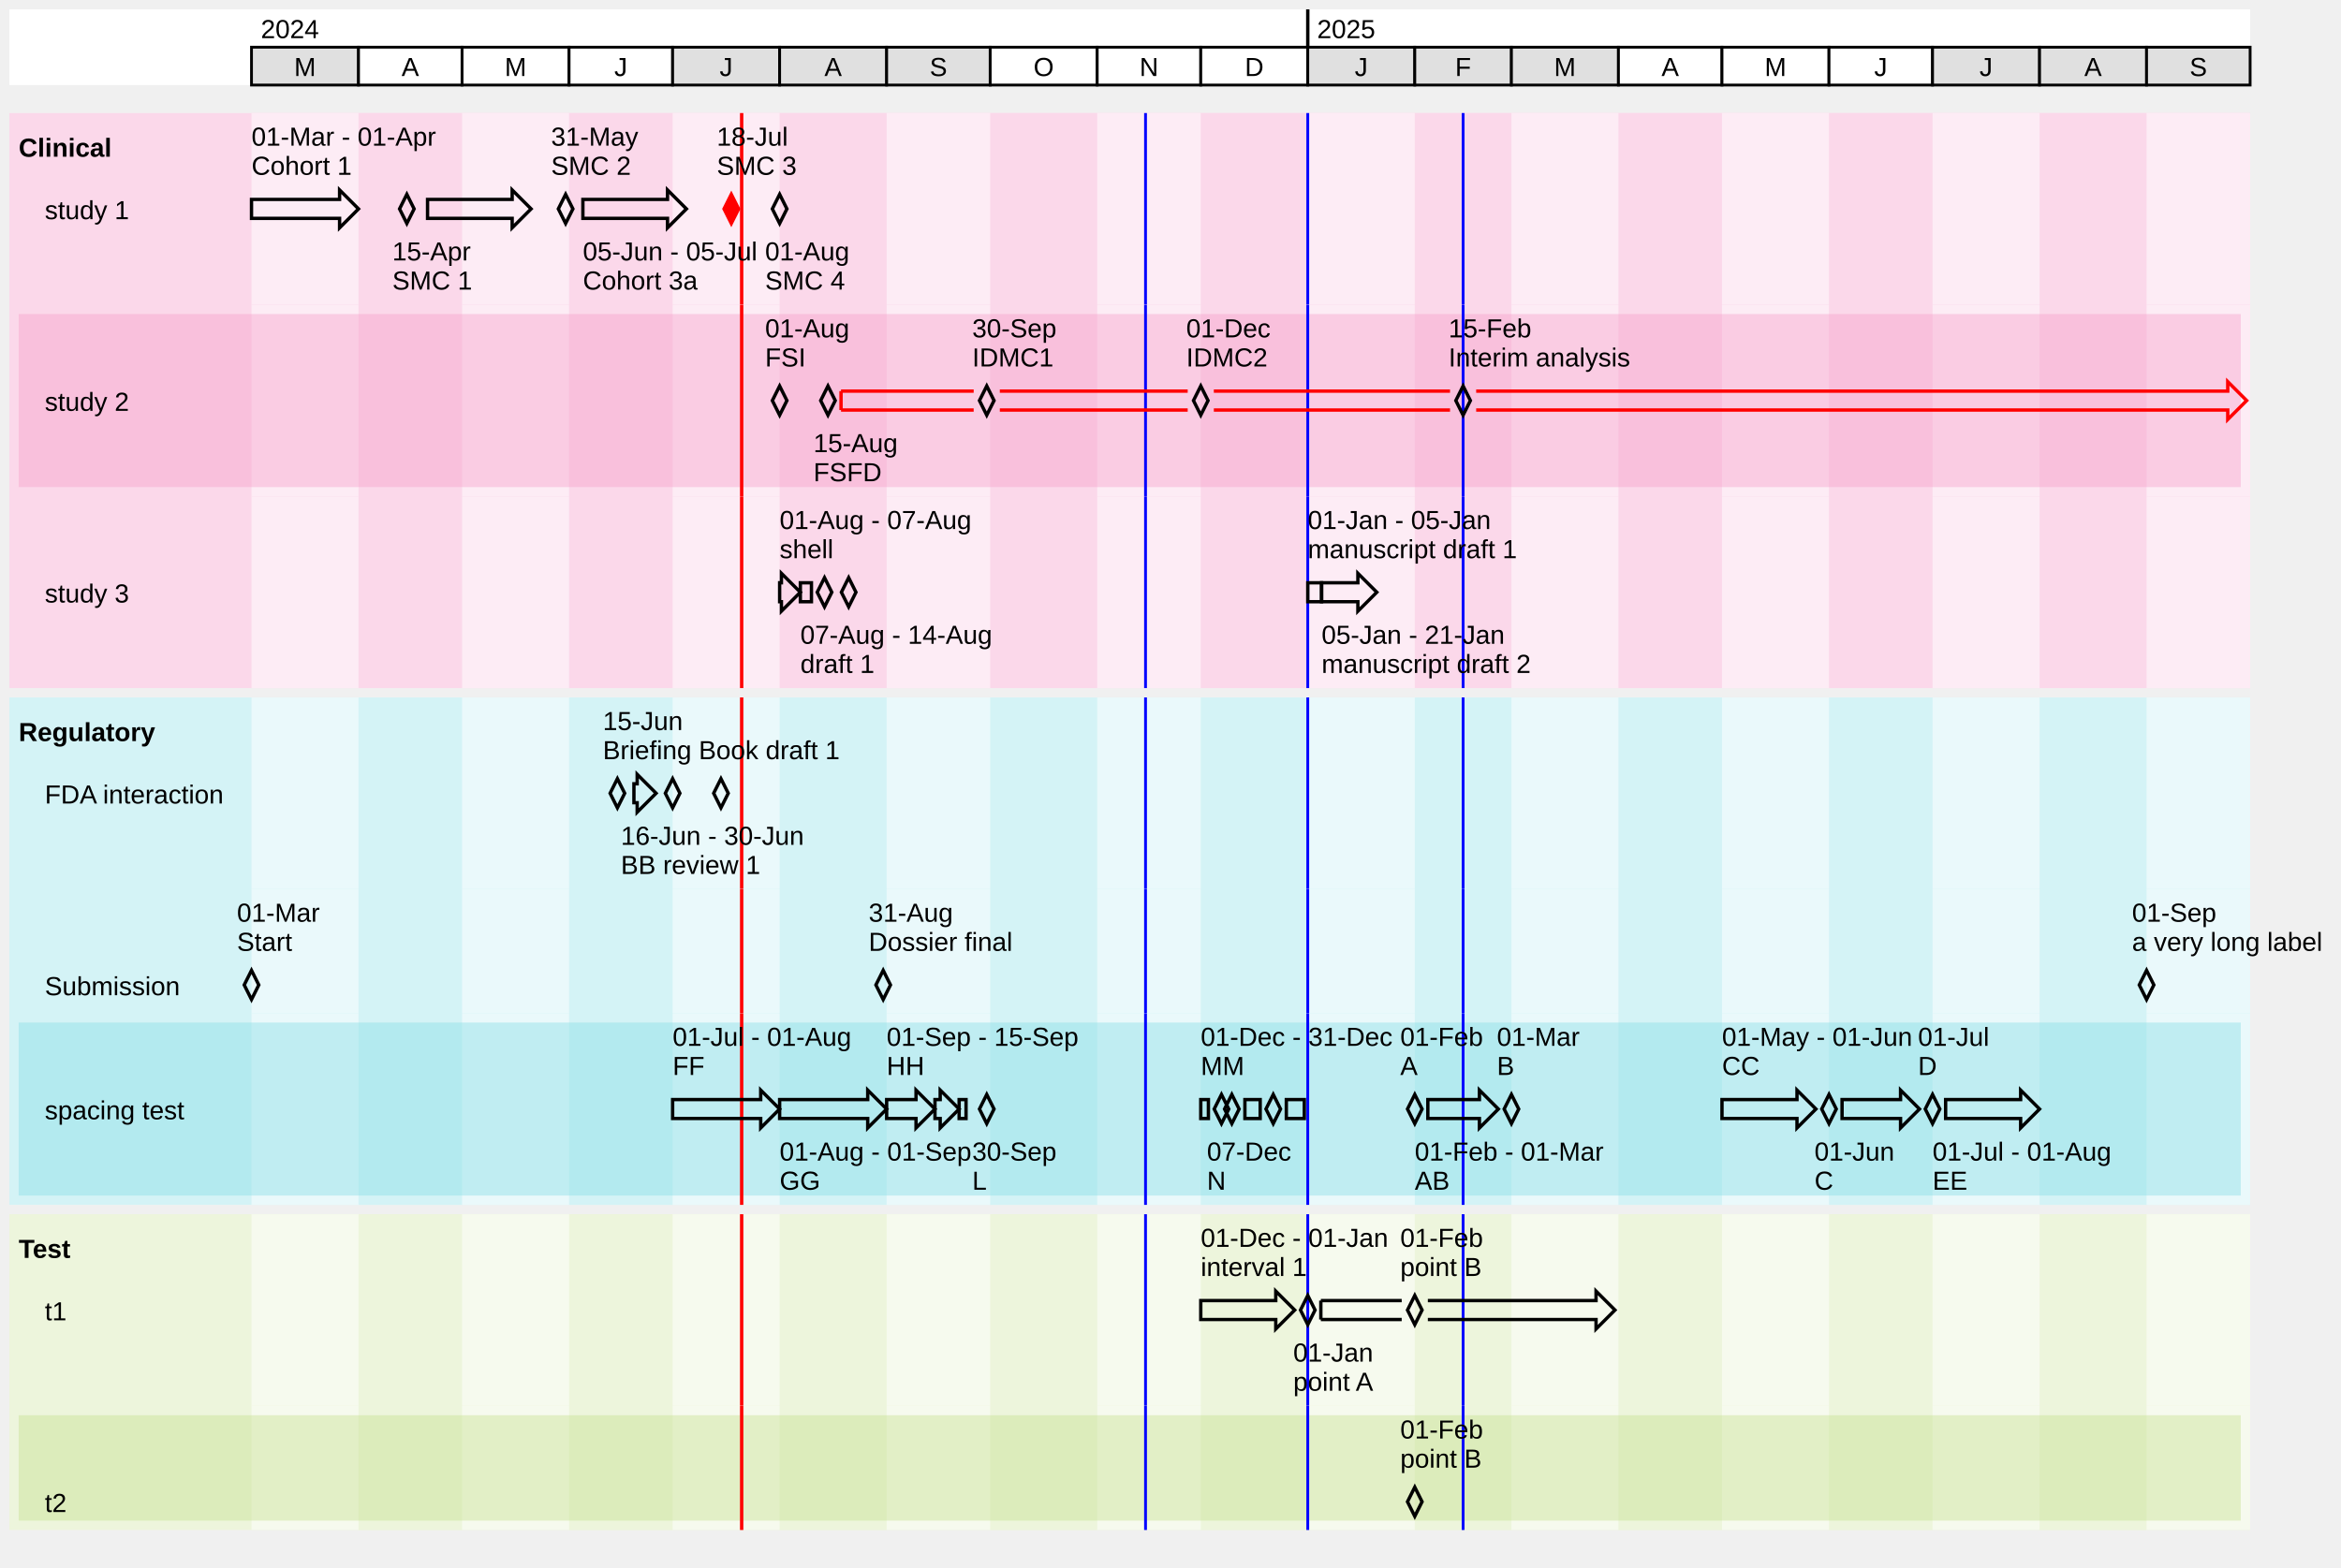
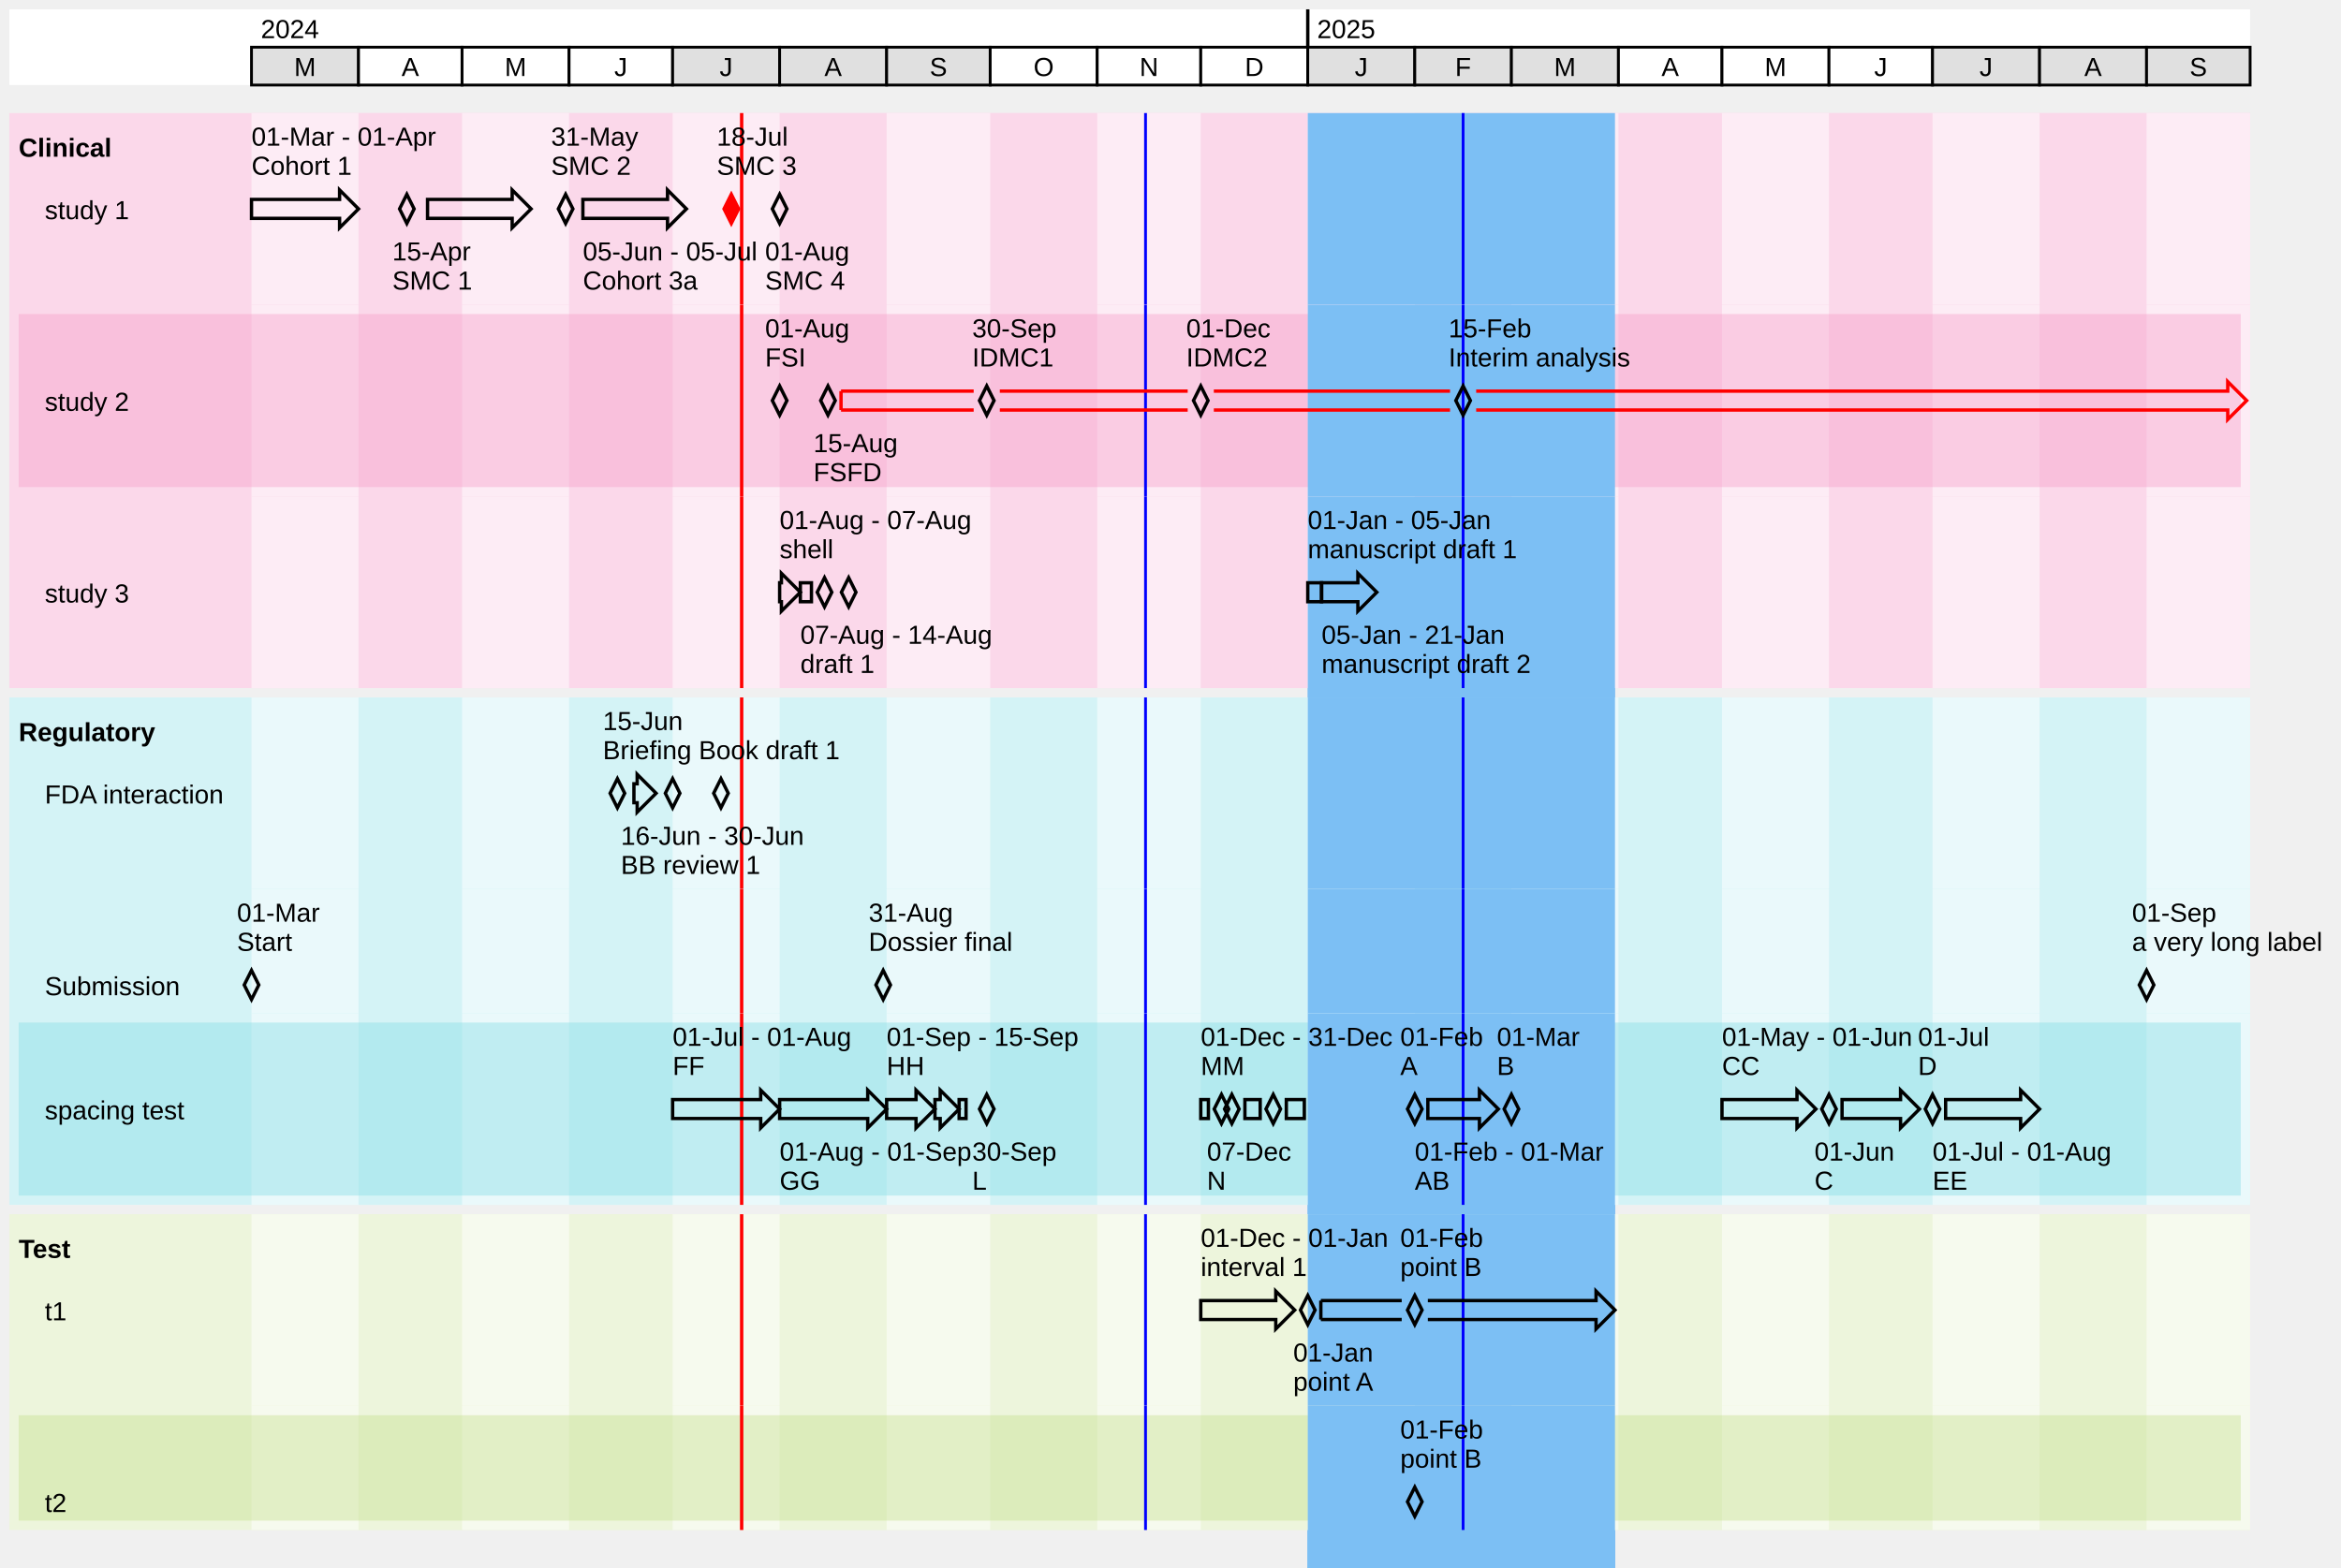
<svg xmlns="http://www.w3.org/2000/svg" width="1253.668" height="839.6" viewbox="0 0 1200 0.683">
  <style>text {font-family: Arial; font-size: 14.0px ;}</style>
  <rect x="5" y="5" width="1200" height="40.56" style="stroke:black;  stroke-width:0; fill:#ffffff; fill-opacity:1" />
  <text x="10" y="28.4" font-weight="bold" />
-   <text x="139.688" y="20.44" font-weight="normal">2024</text>
  <text x="705.345" y="20.44" font-weight="normal">2025</text>
  <line x1="700.345" y1="5" x2="700.345" y2="25.28" style="stroke:black; stroke-width:1.8; " />
+   <text x="139.688" y="20.44" font-weight="normal">2024</text>
  <text x="24.0" y="30.64" font-weight="normal" />
  <rect x="134.688" y="25.28" width="1070.312" height="20.28" style="stroke:black;  stroke-width:0; fill:white; fill-opacity:1" />
  <rect x="134.688" y="25.28" width="57.305" height="20.28" style="stroke:black;  stroke-width:1.5; fill:#e0e0e0; fill-opacity:1" />
  <text x="157.512" y="40.72" font-weight="normal">M</text>
  <rect x="191.993" y="25.28" width="55.457" height="20.28" style="stroke:black;  stroke-width:1.5; fill:white; fill-opacity:1" />
  <text x="215.049" y="40.72" font-weight="normal">A</text>
  <rect x="247.449" y="25.28" width="57.305" height="20.28" style="stroke:black;  stroke-width:1.5; fill:white; fill-opacity:1" />
  <text x="270.274" y="40.72" font-weight="normal">M</text>
  <rect x="304.754" y="25.28" width="55.457" height="20.28" style="stroke:black;  stroke-width:1.5; fill:white; fill-opacity:1" />
  <text x="328.983" y="40.72" font-weight="normal">J</text>
  <rect x="360.211" y="25.28" width="57.305" height="20.28" style="stroke:black;  stroke-width:1.5; fill:#e0e0e0; fill-opacity:1" />
  <text x="385.364" y="40.72" font-weight="normal">J</text>
  <rect x="417.516" y="25.28" width="57.305" height="20.28" style="stroke:black;  stroke-width:1.5; fill:#e0e0e0; fill-opacity:1" />
  <text x="441.497" y="40.72" font-weight="normal">A</text>
  <rect x="474.821" y="25.28" width="55.457" height="20.28" style="stroke:black;  stroke-width:1.5; fill:#e0e0e0; fill-opacity:1" />
  <text x="497.878" y="40.72" font-weight="normal">S</text>
  <rect x="530.278" y="25.28" width="57.305" height="20.28" style="stroke:black;  stroke-width:1.5; fill:white; fill-opacity:1" />
  <text x="553.485" y="40.72" font-weight="normal">O</text>
  <rect x="587.583" y="25.28" width="55.457" height="20.28" style="stroke:black;  stroke-width:1.5; fill:white; fill-opacity:1" />
  <text x="610.257" y="40.72" font-weight="normal">N</text>
  <rect x="643.04" y="25.28" width="57.305" height="20.28" style="stroke:black;  stroke-width:1.5; fill:white; fill-opacity:1" />
  <text x="666.638" y="40.72" font-weight="normal">D</text>
  <rect x="700.345" y="25.28" width="57.305" height="20.28" style="stroke:black;  stroke-width:1.5; fill:#e0e0e0; fill-opacity:1" />
  <text x="725.497" y="40.72" font-weight="normal">J</text>
  <rect x="757.65" y="25.28" width="51.759" height="20.28" style="stroke:black;  stroke-width:1.5; fill:#e0e0e0; fill-opacity:1" />
  <text x="779.256" y="40.72" font-weight="normal">F</text>
  <rect x="809.41" y="25.28" width="57.305" height="20.28" style="stroke:black;  stroke-width:1.5; fill:#e0e0e0; fill-opacity:1" />
  <text x="832.234" y="40.72" font-weight="normal">M</text>
  <rect x="866.715" y="25.28" width="55.457" height="20.28" style="stroke:black;  stroke-width:1.5; fill:white; fill-opacity:1" />
  <text x="889.771" y="40.72" font-weight="normal">A</text>
  <rect x="922.171" y="25.28" width="57.305" height="20.28" style="stroke:black;  stroke-width:1.5; fill:white; fill-opacity:1" />
  <text x="944.996" y="40.72" font-weight="normal">M</text>
  <rect x="979.476" y="25.28" width="55.457" height="20.28" style="stroke:black;  stroke-width:1.5; fill:white; fill-opacity:1" />
  <text x="1003.705" y="40.72" font-weight="normal">J</text>
  <rect x="1034.933" y="25.28" width="57.305" height="20.28" style="stroke:black;  stroke-width:1.5; fill:#e0e0e0; fill-opacity:1" />
  <text x="1060.086" y="40.72" font-weight="normal">J</text>
  <rect x="1092.238" y="25.28" width="57.305" height="20.28" style="stroke:black;  stroke-width:1.5; fill:#e0e0e0; fill-opacity:1" />
  <text x="1116.219" y="40.72" font-weight="normal">A</text>
  <rect x="1149.543" y="25.28" width="55.457" height="20.28" style="stroke:black;  stroke-width:1.5; fill:#e0e0e0; fill-opacity:1" />
  <text x="1172.6" y="40.72" font-weight="normal">S</text>
  <text x="24.0" y="50.92" font-weight="normal" />
  <rect x="5" y="60.56" width="1200" height="308.04" style="stroke:black;  stroke-width:0; fill:#fbd8ea; fill-opacity:1" />
  <text x="10" y="83.96" font-weight="bold">Clinical</text>
  <rect x="134.688" y="60.56" width="1070.312" height="102.68" style="stroke:transparent;  stroke-width:1; fill:#fbd8ea; fill-opacity:1" />
  <rect x="134.688" y="60.56" width="57.305" height="102.68" style="stroke:black;  stroke-width:0; fill:white; fill-opacity:0.5" />
  <rect x="247.449" y="60.56" width="57.305" height="102.68" style="stroke:black;  stroke-width:0; fill:white; fill-opacity:0.5" />
  <rect x="360.211" y="60.56" width="57.305" height="102.68" style="stroke:black;  stroke-width:0; fill:white; fill-opacity:0.5" />
  <rect x="474.821" y="60.56" width="55.457" height="102.68" style="stroke:black;  stroke-width:0; fill:white; fill-opacity:0.5" />
  <rect x="587.583" y="60.56" width="55.457" height="102.68" style="stroke:black;  stroke-width:0; fill:white; fill-opacity:0.5" />
  <rect x="700.345" y="60.56" width="57.305" height="102.68" style="stroke:black;  stroke-width:0; fill:white; fill-opacity:0.5" />
  <rect x="809.41" y="60.56" width="57.305" height="102.68" style="stroke:black;  stroke-width:0; fill:white; fill-opacity:0.5" />
  <rect x="922.171" y="60.56" width="57.305" height="102.68" style="stroke:black;  stroke-width:0; fill:white; fill-opacity:0.5" />
  <rect x="1034.933" y="60.56" width="57.305" height="102.68" style="stroke:black;  stroke-width:0; fill:white; fill-opacity:0.5" />
  <rect x="1149.543" y="60.56" width="55.457" height="102.68" style="stroke:black;  stroke-width:0; fill:white; fill-opacity:0.5" />
  <line x1="397.182" y1="60.56" x2="397.182" y2="163.24" style="stroke:red; stroke-width:1.8; " />
  <line x1="613.463" y1="60.56" x2="613.463" y2="163.24" style="stroke:blue; stroke-width:1.5; " />
-   <line x1="700.345" y1="60.56" x2="700.345" y2="163.24" style="stroke:blue; stroke-width:1.5; " />
+   <rect x="700.345" y="60.56" width="164.521" height="163.24" style="stroke:black;  stroke-width:0; fill:#7CBFF4; fill-opacity:1.0" />
  <line x1="783.53" y1="60.56" x2="783.53" y2="163.24" style="stroke:blue; stroke-width:1.5; " />
  <path d="M134.688, 116.97 L134.688, 106.83 L181.853, 106.83 L181.853, 101.76 L191.993, 111.9 L181.853, 122.04 L181.853, 116.97 L134.688, 116.97 Z" style="stroke: black; fill: none; stroke-width:1.8; " />
  <path d="M213.969, 111.9 L217.872, 104.092 L221.776, 111.9 L217.872, 119.708 L213.969, 111.9 Z" style="stroke: black; fill: none; stroke-width:1.8; " />
  <path d="M228.964, 116.97 L228.964, 106.83 L274.28, 106.83 L274.28, 101.76 L284.42, 111.9 L274.28, 122.04 L274.28, 116.97 L228.964, 116.97 Z" style="stroke: black; fill: none; stroke-width:1.8; " />
  <path d="M299.002, 111.9 L302.906, 104.092 L306.81, 111.9 L302.906, 119.708 L299.002, 111.9 Z" style="stroke: black; fill: none; stroke-width:1.8; " />
  <path d="M312.149, 116.97 L312.149, 106.83 L357.465, 106.83 L357.465, 101.76 L367.605, 111.9 L357.465, 122.04 L357.465, 116.97 L312.149, 116.97 Z" style="stroke: black; fill: none; stroke-width:1.8; " />
  <path d="M387.733, 111.9 L391.636, 104.092 L395.54, 111.9 L391.636, 119.708 L387.733, 111.9 Z" style="stroke: red; fill: red; stroke-width:1.8; " />
  <path d="M413.612, 111.9 L417.516, 104.092 L421.42, 111.9 L417.516, 119.708 L413.612, 111.9 Z" style="stroke: black; fill: none; stroke-width:1.8; " />
  <text x="134.688" y="78.04" font-weight="normal">01-Mar - 01-Apr</text>
  <text x="134.688" y="93.64" font-weight="normal">Cohort 1</text>
  <text x="295.125" y="78.04" font-weight="normal">31-May</text>
  <text x="295.125" y="93.64" font-weight="normal">SMC 2</text>
  <text x="383.855" y="78.04" font-weight="normal">18-Jul</text>
  <text x="383.855" y="93.64" font-weight="normal">SMC 3</text>
  <text x="210.091" y="139.52" font-weight="normal">15-Apr</text>
  <text x="210.091" y="155.12" font-weight="normal">SMC 1</text>
  <text x="312.149" y="139.52" font-weight="normal">05-Jun - 05-Jul</text>
  <text x="312.149" y="155.12" font-weight="normal">Cohort 3a</text>
  <text x="409.735" y="139.52" font-weight="normal">01-Aug</text>
  <text x="409.735" y="155.12" font-weight="normal">SMC 4</text>
  <text x="24.0" y="117.4" font-weight="normal">study 1</text>
  <rect x="134.688" y="163.24" width="1070.312" height="102.68" style="stroke:transparent;  stroke-width:1; fill:#fbd8ea; fill-opacity:1" />
  <rect x="134.688" y="163.24" width="57.305" height="102.68" style="stroke:black;  stroke-width:0; fill:white; fill-opacity:0.5" />
  <rect x="247.449" y="163.24" width="57.305" height="102.68" style="stroke:black;  stroke-width:0; fill:white; fill-opacity:0.5" />
  <rect x="360.211" y="163.24" width="57.305" height="102.68" style="stroke:black;  stroke-width:0; fill:white; fill-opacity:0.5" />
  <rect x="474.821" y="163.24" width="55.457" height="102.68" style="stroke:black;  stroke-width:0; fill:white; fill-opacity:0.5" />
  <rect x="587.583" y="163.24" width="55.457" height="102.68" style="stroke:black;  stroke-width:0; fill:white; fill-opacity:0.5" />
  <rect x="700.345" y="163.24" width="57.305" height="102.68" style="stroke:black;  stroke-width:0; fill:white; fill-opacity:0.5" />
  <rect x="809.41" y="163.24" width="57.305" height="102.68" style="stroke:black;  stroke-width:0; fill:white; fill-opacity:0.5" />
  <rect x="922.171" y="163.24" width="57.305" height="102.68" style="stroke:black;  stroke-width:0; fill:white; fill-opacity:0.5" />
  <rect x="1034.933" y="163.24" width="57.305" height="102.68" style="stroke:black;  stroke-width:0; fill:white; fill-opacity:0.5" />
  <rect x="1149.543" y="163.24" width="55.457" height="102.68" style="stroke:black;  stroke-width:0; fill:white; fill-opacity:0.5" />
  <rect x="10" y="168.24" width="1190" height="92.68" style="stroke:black;  stroke-width:0; fill:#F59BC9; fill-opacity:0.4" />
  <line x1="397.182" y1="163.24" x2="397.182" y2="265.92" style="stroke:red; stroke-width:1.8; " />
  <line x1="613.463" y1="163.24" x2="613.463" y2="265.92" style="stroke:blue; stroke-width:1.5; " />
-   <line x1="700.345" y1="163.24" x2="700.345" y2="265.92" style="stroke:blue; stroke-width:1.5; " />
+   <rect x="700.345" y="163.24" width="164.521" height="265.92" style="stroke:black;  stroke-width:0; fill:#7CBFF4; fill-opacity:1.0" />
  <line x1="783.53" y1="163.24" x2="783.53" y2="265.92" style="stroke:blue; stroke-width:1.5; " />
  <path d="M413.612, 214.58 L417.516, 206.772 L421.42, 214.58 L417.516, 222.388 L413.612, 214.58 Z" style="stroke: black; fill: none; stroke-width:1.8; " />
  <path d="M439.492, 214.58 L443.396, 206.772 L447.3, 214.58 L443.396, 222.388 L439.492, 214.58 Z" style="stroke: black; fill: none; stroke-width:1.8; " />
  <line x1="450.396" y1="209.51" x2="521.429" y2="209.51" style="stroke:red; stroke-width:1.8; " />
  <line x1="450.396" y1="219.65" x2="521.429" y2="219.65" style="stroke:red; stroke-width:1.8; " />
  <line x1="450.396" y1="209.51" x2="450.396" y2="219.65" style="stroke:red; stroke-width:1.8; " />
  <line x1="535.429" y1="209.51" x2="636.04" y2="209.51" style="stroke:red; stroke-width:1.8; " />
  <line x1="535.429" y1="219.65" x2="636.04" y2="219.65" style="stroke:red; stroke-width:1.8; " />
  <line x1="650.04" y1="209.51" x2="776.53" y2="209.51" style="stroke:red; stroke-width:1.8; " />
  <line x1="650.04" y1="219.65" x2="776.53" y2="219.65" style="stroke:red; stroke-width:1.8; " />
  <path d="M790.53, 209.51 L1193.011, 209.51 L1193.011, 204.44 L1203.151, 214.58 L1193.011, 224.72 L1193.011, 219.65 L790.53, 219.65 " style="stroke: red; fill: none; stroke-width:1.8; " />
  <path d="M524.526, 214.58 L528.429, 206.772 L532.333, 214.58 L528.429, 222.388 L524.526, 214.58 Z" style="stroke: black; fill: none; stroke-width:1.8; " />
  <path d="M639.136, 214.58 L643.04, 206.772 L646.944, 214.58 L643.04, 222.388 L639.136, 214.58 Z" style="stroke: black; fill: none; stroke-width:1.8; " />
  <path d="M779.626, 214.58 L783.53, 206.772 L787.434, 214.58 L783.53, 222.388 L779.626, 214.58 Z" style="stroke: black; fill: none; stroke-width:1.8; " />
  <text x="409.735" y="180.72" font-weight="normal">01-Aug</text>
  <text x="409.735" y="196.32" font-weight="normal">FSI</text>
  <text x="520.648" y="180.72" font-weight="normal">30-Sep</text>
  <text x="520.648" y="196.32" font-weight="normal">IDMC1</text>
  <text x="635.258" y="180.72" font-weight="normal">01-Dec</text>
  <text x="635.258" y="196.32" font-weight="normal">IDMC2</text>
  <text x="775.749" y="180.72" font-weight="normal">15-Feb</text>
  <text x="775.749" y="196.32" font-weight="normal">Interim analysis</text>
  <text x="435.615" y="242.2" font-weight="normal">15-Aug</text>
  <text x="435.615" y="257.8" font-weight="normal">FSFD</text>
  <text x="24.0" y="220.08" font-weight="normal">study 2</text>
  <rect x="134.688" y="265.92" width="1070.312" height="102.68" style="stroke:transparent;  stroke-width:1; fill:#fbd8ea; fill-opacity:1" />
  <rect x="134.688" y="265.92" width="57.305" height="102.68" style="stroke:black;  stroke-width:0; fill:white; fill-opacity:0.5" />
  <rect x="247.449" y="265.92" width="57.305" height="102.68" style="stroke:black;  stroke-width:0; fill:white; fill-opacity:0.5" />
  <rect x="360.211" y="265.92" width="57.305" height="102.68" style="stroke:black;  stroke-width:0; fill:white; fill-opacity:0.5" />
  <rect x="474.821" y="265.92" width="55.457" height="102.68" style="stroke:black;  stroke-width:0; fill:white; fill-opacity:0.5" />
  <rect x="587.583" y="265.92" width="55.457" height="102.68" style="stroke:black;  stroke-width:0; fill:white; fill-opacity:0.5" />
  <rect x="700.345" y="265.92" width="57.305" height="102.68" style="stroke:black;  stroke-width:0; fill:white; fill-opacity:0.5" />
  <rect x="809.41" y="265.92" width="57.305" height="102.68" style="stroke:black;  stroke-width:0; fill:white; fill-opacity:0.5" />
  <rect x="922.171" y="265.92" width="57.305" height="102.68" style="stroke:black;  stroke-width:0; fill:white; fill-opacity:0.5" />
  <rect x="1034.933" y="265.92" width="57.305" height="102.68" style="stroke:black;  stroke-width:0; fill:white; fill-opacity:0.5" />
  <rect x="1149.543" y="265.92" width="55.457" height="102.68" style="stroke:black;  stroke-width:0; fill:white; fill-opacity:0.5" />
  <line x1="397.182" y1="265.92" x2="397.182" y2="368.6" style="stroke:red; stroke-width:1.8; " />
  <line x1="613.463" y1="265.92" x2="613.463" y2="368.6" style="stroke:blue; stroke-width:1.5; " />
-   <line x1="700.345" y1="265.92" x2="700.345" y2="368.6" style="stroke:blue; stroke-width:1.5; " />
+   <rect x="700.345" y="265.92" width="164.521" height="368.6" style="stroke:black;  stroke-width:0; fill:#7CBFF4; fill-opacity:1.0" />
  <line x1="783.53" y1="265.92" x2="783.53" y2="368.6" style="stroke:blue; stroke-width:1.5; " />
  <path d="M417.516, 322.33 L417.516, 312.19 L418.468, 312.19 L418.468, 307.12 L428.608, 317.26 L418.468, 327.4 L418.468, 322.33 L417.516, 322.33 Z" style="stroke: black; fill: none; stroke-width:1.8; " />
  <rect x="428.608" y="312.19" width="5.94" height="10.14" style="stroke:black;  stroke-width:1.8; fill:none; fill-opacity:1" />
  <path d="M437.643, 317.26 L441.547, 309.452 L445.451, 317.26 L441.547, 325.068 L437.643, 317.26 Z" style="stroke: black; fill: none; stroke-width:1.8; " />
  <path d="M450.583, 317.26 L454.487, 309.452 L458.391, 317.26 L454.487, 325.068 L450.583, 317.26 Z" style="stroke: black; fill: none; stroke-width:1.8; " />
  <rect x="700.345" y="312.19" width="7.394" height="10.14" style="stroke:black;  stroke-width:1.8; fill:none; fill-opacity:1" />
  <path d="M707.739, 322.33 L707.739, 312.19 L727.176, 312.19 L727.176, 307.12 L737.316, 317.26 L727.176, 327.4 L727.176, 322.33 L707.739, 322.33 Z" style="stroke: black; fill: none; stroke-width:1.8; " />
  <text x="417.516" y="283.4" font-weight="normal">01-Aug - 07-Aug</text>
  <text x="417.516" y="299" font-weight="normal">shell</text>
  <text x="700.345" y="283.4" font-weight="normal">01-Jan - 05-Jan</text>
  <text x="700.345" y="299" font-weight="normal">manuscript draft 1</text>
  <text x="428.608" y="344.88" font-weight="normal">07-Aug - 14-Aug</text>
  <text x="428.608" y="360.48" font-weight="normal">draft 1</text>
  <text x="707.739" y="344.88" font-weight="normal">05-Jan - 21-Jan</text>
  <text x="707.739" y="360.48" font-weight="normal">manuscript draft 2</text>
  <text x="24.0" y="322.76" font-weight="normal">study 3</text>
  <rect x="5" y="373.6" width="1200" height="271.84" style="stroke:black;  stroke-width:0; fill:#d4f3f6; fill-opacity:1" />
  <text x="10" y="397.0" font-weight="bold">Regulatory</text>
  <rect x="134.688" y="373.6" width="1070.312" height="102.68" style="stroke:transparent;  stroke-width:1; fill:#d4f3f6; fill-opacity:1" />
  <rect x="134.688" y="373.6" width="57.305" height="102.68" style="stroke:black;  stroke-width:0; fill:white; fill-opacity:0.5" />
  <rect x="247.449" y="373.6" width="57.305" height="102.68" style="stroke:black;  stroke-width:0; fill:white; fill-opacity:0.5" />
  <rect x="360.211" y="373.6" width="57.305" height="102.68" style="stroke:black;  stroke-width:0; fill:white; fill-opacity:0.5" />
  <rect x="474.821" y="373.6" width="55.457" height="102.68" style="stroke:black;  stroke-width:0; fill:white; fill-opacity:0.5" />
  <rect x="587.583" y="373.6" width="55.457" height="102.68" style="stroke:black;  stroke-width:0; fill:white; fill-opacity:0.5" />
  <rect x="700.345" y="373.6" width="57.305" height="102.68" style="stroke:black;  stroke-width:0; fill:white; fill-opacity:0.5" />
  <rect x="809.41" y="373.6" width="57.305" height="102.68" style="stroke:black;  stroke-width:0; fill:white; fill-opacity:0.5" />
  <rect x="922.171" y="373.6" width="57.305" height="102.68" style="stroke:black;  stroke-width:0; fill:white; fill-opacity:0.5" />
  <rect x="1034.933" y="373.6" width="57.305" height="102.68" style="stroke:black;  stroke-width:0; fill:white; fill-opacity:0.5" />
  <rect x="1149.543" y="373.6" width="55.457" height="102.68" style="stroke:black;  stroke-width:0; fill:white; fill-opacity:0.5" />
  <line x1="397.182" y1="373.6" x2="397.182" y2="476.28" style="stroke:red; stroke-width:1.8; " />
  <line x1="613.463" y1="373.6" x2="613.463" y2="476.28" style="stroke:blue; stroke-width:1.5; " />
-   <line x1="700.345" y1="373.6" x2="700.345" y2="476.28" style="stroke:blue; stroke-width:1.5; " />
+   <rect x="700.345" y="373.6" width="164.521" height="476.28" style="stroke:black;  stroke-width:0; fill:#7CBFF4; fill-opacity:1.0" />
  <line x1="783.53" y1="373.6" x2="783.53" y2="476.28" style="stroke:blue; stroke-width:1.5; " />
  <path d="M326.73, 424.94 L330.634, 417.132 L334.538, 424.94 L330.634, 432.748 L326.73, 424.94 Z" style="stroke: black; fill: none; stroke-width:1.8; " />
  <path d="M339.483, 430.01 L339.483, 419.87 L341.222, 419.87 L341.222, 414.8 L351.362, 424.94 L341.222, 435.08 L341.222, 430.01 L339.483, 430.01 Z" style="stroke: black; fill: none; stroke-width:1.8; " />
  <path d="M356.307, 424.94 L360.211, 417.132 L364.115, 424.94 L360.211, 432.748 L356.307, 424.94 Z" style="stroke: black; fill: none; stroke-width:1.8; " />
  <path d="M382.187, 424.94 L386.091, 417.132 L389.995, 424.94 L386.091, 432.748 L382.187, 424.94 Z" style="stroke: black; fill: none; stroke-width:1.8; " />
  <text x="322.853" y="391.08" font-weight="normal">15-Jun</text>
  <text x="322.853" y="406.68" font-weight="normal">Briefing Book draft 1</text>
  <text x="332.483" y="452.56" font-weight="normal">16-Jun - 30-Jun</text>
  <text x="332.483" y="468.16" font-weight="normal">BB review 1</text>
  <text x="24.0" y="430.44" font-weight="normal">FDA interaction</text>
  <rect x="134.688" y="476.28" width="1070.312" height="66.48" style="stroke:transparent;  stroke-width:1; fill:#d4f3f6; fill-opacity:1" />
  <rect x="134.688" y="476.28" width="57.305" height="66.48" style="stroke:black;  stroke-width:0; fill:white; fill-opacity:0.5" />
  <rect x="247.449" y="476.28" width="57.305" height="66.48" style="stroke:black;  stroke-width:0; fill:white; fill-opacity:0.5" />
  <rect x="360.211" y="476.28" width="57.305" height="66.48" style="stroke:black;  stroke-width:0; fill:white; fill-opacity:0.5" />
  <rect x="474.821" y="476.28" width="55.457" height="66.48" style="stroke:black;  stroke-width:0; fill:white; fill-opacity:0.5" />
  <rect x="587.583" y="476.28" width="55.457" height="66.48" style="stroke:black;  stroke-width:0; fill:white; fill-opacity:0.5" />
  <rect x="700.345" y="476.28" width="57.305" height="66.48" style="stroke:black;  stroke-width:0; fill:white; fill-opacity:0.5" />
  <rect x="809.41" y="476.28" width="57.305" height="66.48" style="stroke:black;  stroke-width:0; fill:white; fill-opacity:0.5" />
  <rect x="922.171" y="476.28" width="57.305" height="66.48" style="stroke:black;  stroke-width:0; fill:white; fill-opacity:0.5" />
  <rect x="1034.933" y="476.28" width="57.305" height="66.48" style="stroke:black;  stroke-width:0; fill:white; fill-opacity:0.5" />
  <rect x="1149.543" y="476.28" width="55.457" height="66.48" style="stroke:black;  stroke-width:0; fill:white; fill-opacity:0.5" />
  <line x1="397.182" y1="476.28" x2="397.182" y2="542.76" style="stroke:red; stroke-width:1.8; " />
  <line x1="613.463" y1="476.28" x2="613.463" y2="542.76" style="stroke:blue; stroke-width:1.5; " />
-   <line x1="700.345" y1="476.28" x2="700.345" y2="542.76" style="stroke:blue; stroke-width:1.5; " />
+   <rect x="700.345" y="476.28" width="164.521" height="542.76" style="stroke:black;  stroke-width:0; fill:#7CBFF4; fill-opacity:1.0" />
  <line x1="783.53" y1="476.28" x2="783.53" y2="542.76" style="stroke:blue; stroke-width:1.5; " />
  <path d="M130.784, 527.62 L134.688, 519.812 L138.591, 527.62 L134.688, 535.428 L130.784, 527.62 Z" style="stroke: black; fill: none; stroke-width:1.8; " />
  <path d="M469.069, 527.62 L472.973, 519.812 L476.877, 527.62 L472.973, 535.428 L469.069, 527.62 Z" style="stroke: black; fill: none; stroke-width:1.8; " />
  <path d="M1145.639, 527.62 L1149.543, 519.812 L1153.447, 527.62 L1149.543, 535.428 L1145.639, 527.62 Z" style="stroke: black; fill: none; stroke-width:1.8; " />
  <text x="126.906" y="493.76" font-weight="normal">01-Mar</text>
  <text x="126.906" y="509.36" font-weight="normal">Start</text>
  <text x="465.192" y="493.76" font-weight="normal">31-Aug</text>
  <text x="465.192" y="509.36" font-weight="normal">Dossier final</text>
  <text x="1141.762" y="493.76" font-weight="normal">01-Sep</text>
  <text x="1141.762" y="509.36" font-weight="normal">a very long label</text>
  <text x="24.0" y="533.12" font-weight="normal">Submission</text>
  <rect x="134.688" y="542.76" width="1070.312" height="102.68" style="stroke:transparent;  stroke-width:1; fill:#d4f3f6; fill-opacity:1" />
  <rect x="134.688" y="542.76" width="57.305" height="102.68" style="stroke:black;  stroke-width:0; fill:white; fill-opacity:0.5" />
  <rect x="247.449" y="542.76" width="57.305" height="102.68" style="stroke:black;  stroke-width:0; fill:white; fill-opacity:0.5" />
  <rect x="360.211" y="542.76" width="57.305" height="102.68" style="stroke:black;  stroke-width:0; fill:white; fill-opacity:0.5" />
  <rect x="474.821" y="542.76" width="55.457" height="102.68" style="stroke:black;  stroke-width:0; fill:white; fill-opacity:0.5" />
  <rect x="587.583" y="542.76" width="55.457" height="102.68" style="stroke:black;  stroke-width:0; fill:white; fill-opacity:0.5" />
  <rect x="700.345" y="542.76" width="57.305" height="102.68" style="stroke:black;  stroke-width:0; fill:white; fill-opacity:0.5" />
  <rect x="809.41" y="542.76" width="57.305" height="102.68" style="stroke:black;  stroke-width:0; fill:white; fill-opacity:0.5" />
  <rect x="922.171" y="542.76" width="57.305" height="102.68" style="stroke:black;  stroke-width:0; fill:white; fill-opacity:0.5" />
  <rect x="1034.933" y="542.76" width="57.305" height="102.68" style="stroke:black;  stroke-width:0; fill:white; fill-opacity:0.5" />
  <rect x="1149.543" y="542.76" width="55.457" height="102.68" style="stroke:black;  stroke-width:0; fill:white; fill-opacity:0.5" />
  <rect x="10" y="547.76" width="1190" height="92.68" style="stroke:black;  stroke-width:0; fill:#82DCE5; fill-opacity:0.4" />
  <line x1="397.182" y1="542.76" x2="397.182" y2="645.44" style="stroke:red; stroke-width:1.8; " />
  <line x1="613.463" y1="542.76" x2="613.463" y2="645.44" style="stroke:blue; stroke-width:1.5; " />
-   <line x1="700.345" y1="542.76" x2="700.345" y2="645.44" style="stroke:blue; stroke-width:1.5; " />
+   <rect x="700.345" y="542.76" width="164.521" height="645.44" style="stroke:black;  stroke-width:0; fill:#7CBFF4; fill-opacity:1.0" />
  <line x1="783.53" y1="542.76" x2="783.53" y2="645.44" style="stroke:blue; stroke-width:1.5; " />
  <path d="M360.211, 599.17 L360.211, 589.03 L407.376, 589.03 L407.376, 583.96 L417.516, 594.1 L407.376, 604.24 L407.376, 599.17 L360.211, 599.17 Z" style="stroke: black; fill: none; stroke-width:1.8; " />
  <path d="M417.516, 599.17 L417.516, 589.03 L464.681, 589.03 L464.681, 583.96 L474.821, 594.1 L464.681, 604.24 L464.681, 599.17 L417.516, 599.17 Z" style="stroke: black; fill: none; stroke-width:1.8; " />
  <path d="M474.821, 599.17 L474.821, 589.03 L490.561, 589.03 L490.561, 583.96 L500.701, 594.1 L490.561, 604.24 L490.561, 599.17 L474.821, 599.17 Z" style="stroke: black; fill: none; stroke-width:1.8; " />
  <path d="M500.701, 599.17 L500.701, 589.03 L503.501, 589.03 L503.501, 583.96 L513.641, 594.1 L503.501, 604.24 L503.501, 599.17 L500.701, 599.17 Z" style="stroke: black; fill: none; stroke-width:1.8; " />
  <rect x="513.641" y="589.03" width="3.697" height="10.14" style="stroke:black;  stroke-width:1.8; fill:none; fill-opacity:1" />
  <path d="M524.526, 594.1 L528.429, 586.292 L532.333, 594.1 L528.429, 601.908 L524.526, 594.1 Z" style="stroke: black; fill: none; stroke-width:1.8; " />
  <rect x="643.04" y="589.03" width="4.091" height="10.14" style="stroke:black;  stroke-width:1.8; fill:none; fill-opacity:1" />
  <rect x="666.677" y="589.03" width="8.183" height="10.14" style="stroke:black;  stroke-width:1.8; fill:none; fill-opacity:1" />
  <rect x="688.859" y="589.03" width="9.637" height="10.14" style="stroke:black;  stroke-width:1.8; fill:none; fill-opacity:1" />
  <path d="M650.227, 594.1 L654.131, 586.292 L658.035, 594.1 L654.131, 601.908 L650.227, 594.1 Z" style="stroke: black; fill: none; stroke-width:1.8; " />
  <path d="M655.773, 594.1 L659.677, 586.292 L663.581, 594.1 L659.677, 601.908 L655.773, 594.1 Z" style="stroke: black; fill: none; stroke-width:1.8; " />
  <path d="M677.955, 594.1 L681.859, 586.292 L685.763, 594.1 L681.859, 601.908 L677.955, 594.1 Z" style="stroke: black; fill: none; stroke-width:1.8; " />
  <path d="M753.746, 594.1 L757.65, 586.292 L761.554, 594.1 L757.65, 601.908 L753.746, 594.1 Z" style="stroke: black; fill: none; stroke-width:1.8; " />
  <path d="M764.65, 599.17 L764.65, 589.03 L792.27, 589.03 L792.27, 583.96 L802.41, 594.1 L792.27, 604.24 L792.27, 599.17 L764.65, 599.17 Z" style="stroke: black; fill: none; stroke-width:1.8; " />
  <path d="M805.506, 594.1 L809.41, 586.292 L813.313, 594.1 L809.41, 601.908 L805.506, 594.1 Z" style="stroke: black; fill: none; stroke-width:1.8; " />
  <path d="M922.171, 599.17 L922.171, 589.03 L962.336, 589.03 L962.336, 583.96 L972.476, 594.1 L962.336, 604.24 L962.336, 599.17 L922.171, 599.17 Z" style="stroke: black; fill: none; stroke-width:1.8; " />
  <path d="M986.476, 599.17 L986.476, 589.03 L1017.793, 589.03 L1017.793, 583.96 L1027.933, 594.1 L1017.793, 604.24 L1017.793, 599.17 L986.476, 599.17 Z" style="stroke: black; fill: none; stroke-width:1.8; " />
  <path d="M975.573, 594.1 L979.476, 586.292 L983.38, 594.1 L979.476, 601.908 L975.573, 594.1 Z" style="stroke: black; fill: none; stroke-width:1.8; " />
  <path d="M1041.933, 599.17 L1041.933, 589.03 L1082.098, 589.03 L1082.098, 583.96 L1092.238, 594.1 L1082.098, 604.24 L1082.098, 599.17 L1041.933, 599.17 Z" style="stroke: black; fill: none; stroke-width:1.8; " />
  <path d="M1031.029, 594.1 L1034.933, 586.292 L1038.837, 594.1 L1034.933, 601.908 L1031.029, 594.1 Z" style="stroke: black; fill: none; stroke-width:1.8; " />
  <text x="360.211" y="560.24" font-weight="normal">01-Jul - 01-Aug</text>
  <text x="360.211" y="575.84" font-weight="normal">FF</text>
  <text x="474.821" y="560.24" font-weight="normal">01-Sep - 15-Sep</text>
  <text x="474.821" y="575.84" font-weight="normal">HH</text>
  <text x="643.04" y="560.24" font-weight="normal">01-Dec - 31-Dec</text>
  <text x="643.04" y="575.84" font-weight="normal">MM</text>
  <text x="749.869" y="560.24" font-weight="normal">01-Feb</text>
  <text x="749.869" y="575.84" font-weight="normal">A</text>
  <text x="801.628" y="560.24" font-weight="normal">01-Mar</text>
  <text x="801.628" y="575.84" font-weight="normal">B</text>
  <text x="922.171" y="560.24" font-weight="normal">01-May - 01-Jun</text>
  <text x="922.171" y="575.84" font-weight="normal">CC</text>
  <text x="1027.152" y="560.24" font-weight="normal">01-Jul</text>
  <text x="1027.152" y="575.84" font-weight="normal">D</text>
  <text x="417.516" y="621.72" font-weight="normal">01-Aug - 01-Sep</text>
  <text x="417.516" y="637.32" font-weight="normal">GG</text>
  <text x="520.648" y="621.72" font-weight="normal">30-Sep</text>
  <text x="520.648" y="637.32" font-weight="normal">L</text>
  <text x="646.35" y="621.72" font-weight="normal">07-Dec</text>
  <text x="646.35" y="637.32" font-weight="normal">N</text>
  <text x="757.65" y="621.72" font-weight="normal">01-Feb - 01-Mar</text>
  <text x="757.65" y="637.32" font-weight="normal">AB</text>
  <text x="971.695" y="621.72" font-weight="normal">01-Jun</text>
  <text x="971.695" y="637.32" font-weight="normal">C</text>
  <text x="1034.933" y="621.72" font-weight="normal">01-Jul - 01-Aug</text>
  <text x="1034.933" y="637.32" font-weight="normal">EE</text>
  <text x="24.0" y="599.6" font-weight="normal">spacing test</text>
  <rect x="5" y="650.44" width="1200" height="169.16" style="stroke:black;  stroke-width:0; fill:#edf5dc; fill-opacity:1" />
  <text x="10" y="673.84" font-weight="bold">Test</text>
  <rect x="134.688" y="650.44" width="1070.312" height="102.68" style="stroke:transparent;  stroke-width:1; fill:#edf5dc; fill-opacity:1" />
  <rect x="134.688" y="650.44" width="57.305" height="102.68" style="stroke:black;  stroke-width:0; fill:white; fill-opacity:0.5" />
  <rect x="247.449" y="650.44" width="57.305" height="102.68" style="stroke:black;  stroke-width:0; fill:white; fill-opacity:0.5" />
  <rect x="360.211" y="650.44" width="57.305" height="102.68" style="stroke:black;  stroke-width:0; fill:white; fill-opacity:0.5" />
  <rect x="474.821" y="650.44" width="55.457" height="102.68" style="stroke:black;  stroke-width:0; fill:white; fill-opacity:0.5" />
  <rect x="587.583" y="650.44" width="55.457" height="102.68" style="stroke:black;  stroke-width:0; fill:white; fill-opacity:0.5" />
  <rect x="700.345" y="650.44" width="57.305" height="102.68" style="stroke:black;  stroke-width:0; fill:white; fill-opacity:0.5" />
  <rect x="809.41" y="650.44" width="57.305" height="102.68" style="stroke:black;  stroke-width:0; fill:white; fill-opacity:0.5" />
  <rect x="922.171" y="650.44" width="57.305" height="102.68" style="stroke:black;  stroke-width:0; fill:white; fill-opacity:0.5" />
  <rect x="1034.933" y="650.44" width="57.305" height="102.68" style="stroke:black;  stroke-width:0; fill:white; fill-opacity:0.5" />
  <rect x="1149.543" y="650.44" width="55.457" height="102.68" style="stroke:black;  stroke-width:0; fill:white; fill-opacity:0.5" />
  <line x1="397.182" y1="650.44" x2="397.182" y2="753.12" style="stroke:red; stroke-width:1.8; " />
  <line x1="613.463" y1="650.44" x2="613.463" y2="753.12" style="stroke:blue; stroke-width:1.5; " />
-   <line x1="700.345" y1="650.44" x2="700.345" y2="753.12" style="stroke:blue; stroke-width:1.5; " />
+   <rect x="700.345" y="650.44" width="164.521" height="753.12" style="stroke:black;  stroke-width:0; fill:#7CBFF4; fill-opacity:1.0" />
  <line x1="783.53" y1="650.44" x2="783.53" y2="753.12" style="stroke:blue; stroke-width:1.5; " />
  <path d="M643.04, 706.85 L643.04, 696.71 L683.205, 696.71 L683.205, 691.64 L693.345, 701.78 L683.205, 711.92 L683.205, 706.85 L643.04, 706.85 Z" style="stroke: black; fill: none; stroke-width:1.8; " />
  <line x1="707.345" y1="696.71" x2="750.65" y2="696.71" style="stroke:black; stroke-width:1.8; " />
  <line x1="707.345" y1="706.85" x2="750.65" y2="706.85" style="stroke:black; stroke-width:1.8; " />
  <line x1="707.345" y1="696.71" x2="707.345" y2="706.85" style="stroke:black; stroke-width:1.8; " />
  <path d="M764.65, 696.71 L854.726, 696.71 L854.726, 691.64 L864.866, 701.78 L854.726, 711.92 L854.726, 706.85 L764.65, 706.85 " style="stroke: black; fill: none; stroke-width:1.8; " />
  <path d="M696.441, 701.78 L700.345, 693.972 L704.249, 701.78 L700.345, 709.588 L696.441, 701.78 Z" style="stroke: black; fill: none; stroke-width:1.8; " />
  <path d="M753.746, 701.78 L757.65, 693.972 L761.554, 701.78 L757.65, 709.588 L753.746, 701.78 Z" style="stroke: black; fill: none; stroke-width:1.8; " />
  <text x="643.04" y="667.92" font-weight="normal">01-Dec - 01-Jan</text>
  <text x="643.04" y="683.52" font-weight="normal">interval 1</text>
  <text x="749.869" y="667.92" font-weight="normal">01-Feb</text>
  <text x="749.869" y="683.52" font-weight="normal">point B</text>
  <text x="692.564" y="729.4" font-weight="normal">01-Jan</text>
  <text x="692.564" y="745" font-weight="normal">point A</text>
  <text x="24.0" y="707.28" font-weight="normal">t1</text>
  <rect x="134.688" y="753.12" width="1070.312" height="66.48" style="stroke:transparent;  stroke-width:1; fill:#edf5dc; fill-opacity:1" />
  <rect x="134.688" y="753.12" width="57.305" height="66.48" style="stroke:black;  stroke-width:0; fill:white; fill-opacity:0.5" />
  <rect x="247.449" y="753.12" width="57.305" height="66.48" style="stroke:black;  stroke-width:0; fill:white; fill-opacity:0.5" />
  <rect x="360.211" y="753.12" width="57.305" height="66.48" style="stroke:black;  stroke-width:0; fill:white; fill-opacity:0.5" />
  <rect x="474.821" y="753.12" width="55.457" height="66.48" style="stroke:black;  stroke-width:0; fill:white; fill-opacity:0.5" />
  <rect x="587.583" y="753.12" width="55.457" height="66.48" style="stroke:black;  stroke-width:0; fill:white; fill-opacity:0.5" />
  <rect x="700.345" y="753.12" width="57.305" height="66.48" style="stroke:black;  stroke-width:0; fill:white; fill-opacity:0.5" />
  <rect x="809.41" y="753.12" width="57.305" height="66.48" style="stroke:black;  stroke-width:0; fill:white; fill-opacity:0.5" />
  <rect x="922.171" y="753.12" width="57.305" height="66.48" style="stroke:black;  stroke-width:0; fill:white; fill-opacity:0.5" />
  <rect x="1034.933" y="753.12" width="57.305" height="66.48" style="stroke:black;  stroke-width:0; fill:white; fill-opacity:0.5" />
  <rect x="1149.543" y="753.12" width="55.457" height="66.48" style="stroke:black;  stroke-width:0; fill:white; fill-opacity:0.5" />
  <rect x="10" y="758.12" width="1190" height="56.48" style="stroke:black;  stroke-width:0; fill:#C4DE8B; fill-opacity:0.4" />
  <line x1="397.182" y1="753.12" x2="397.182" y2="819.6" style="stroke:red; stroke-width:1.8; " />
  <line x1="613.463" y1="753.12" x2="613.463" y2="819.6" style="stroke:blue; stroke-width:1.5; " />
-   <line x1="700.345" y1="753.12" x2="700.345" y2="819.6" style="stroke:blue; stroke-width:1.5; " />
+   <rect x="700.345" y="753.12" width="164.521" height="819.6" style="stroke:black;  stroke-width:0; fill:#7CBFF4; fill-opacity:1.0" />
  <line x1="783.53" y1="753.12" x2="783.53" y2="819.6" style="stroke:blue; stroke-width:1.5; " />
  <path d="M753.746, 804.46 L757.65, 796.652 L761.554, 804.46 L757.65, 812.268 L753.746, 804.46 Z" style="stroke: black; fill: none; stroke-width:1.8; " />
  <text x="749.869" y="770.6" font-weight="normal">01-Feb</text>
  <text x="749.869" y="786.2" font-weight="normal">point B</text>
  <text x="24.0" y="809.96" font-weight="normal">t2</text>
</svg>
